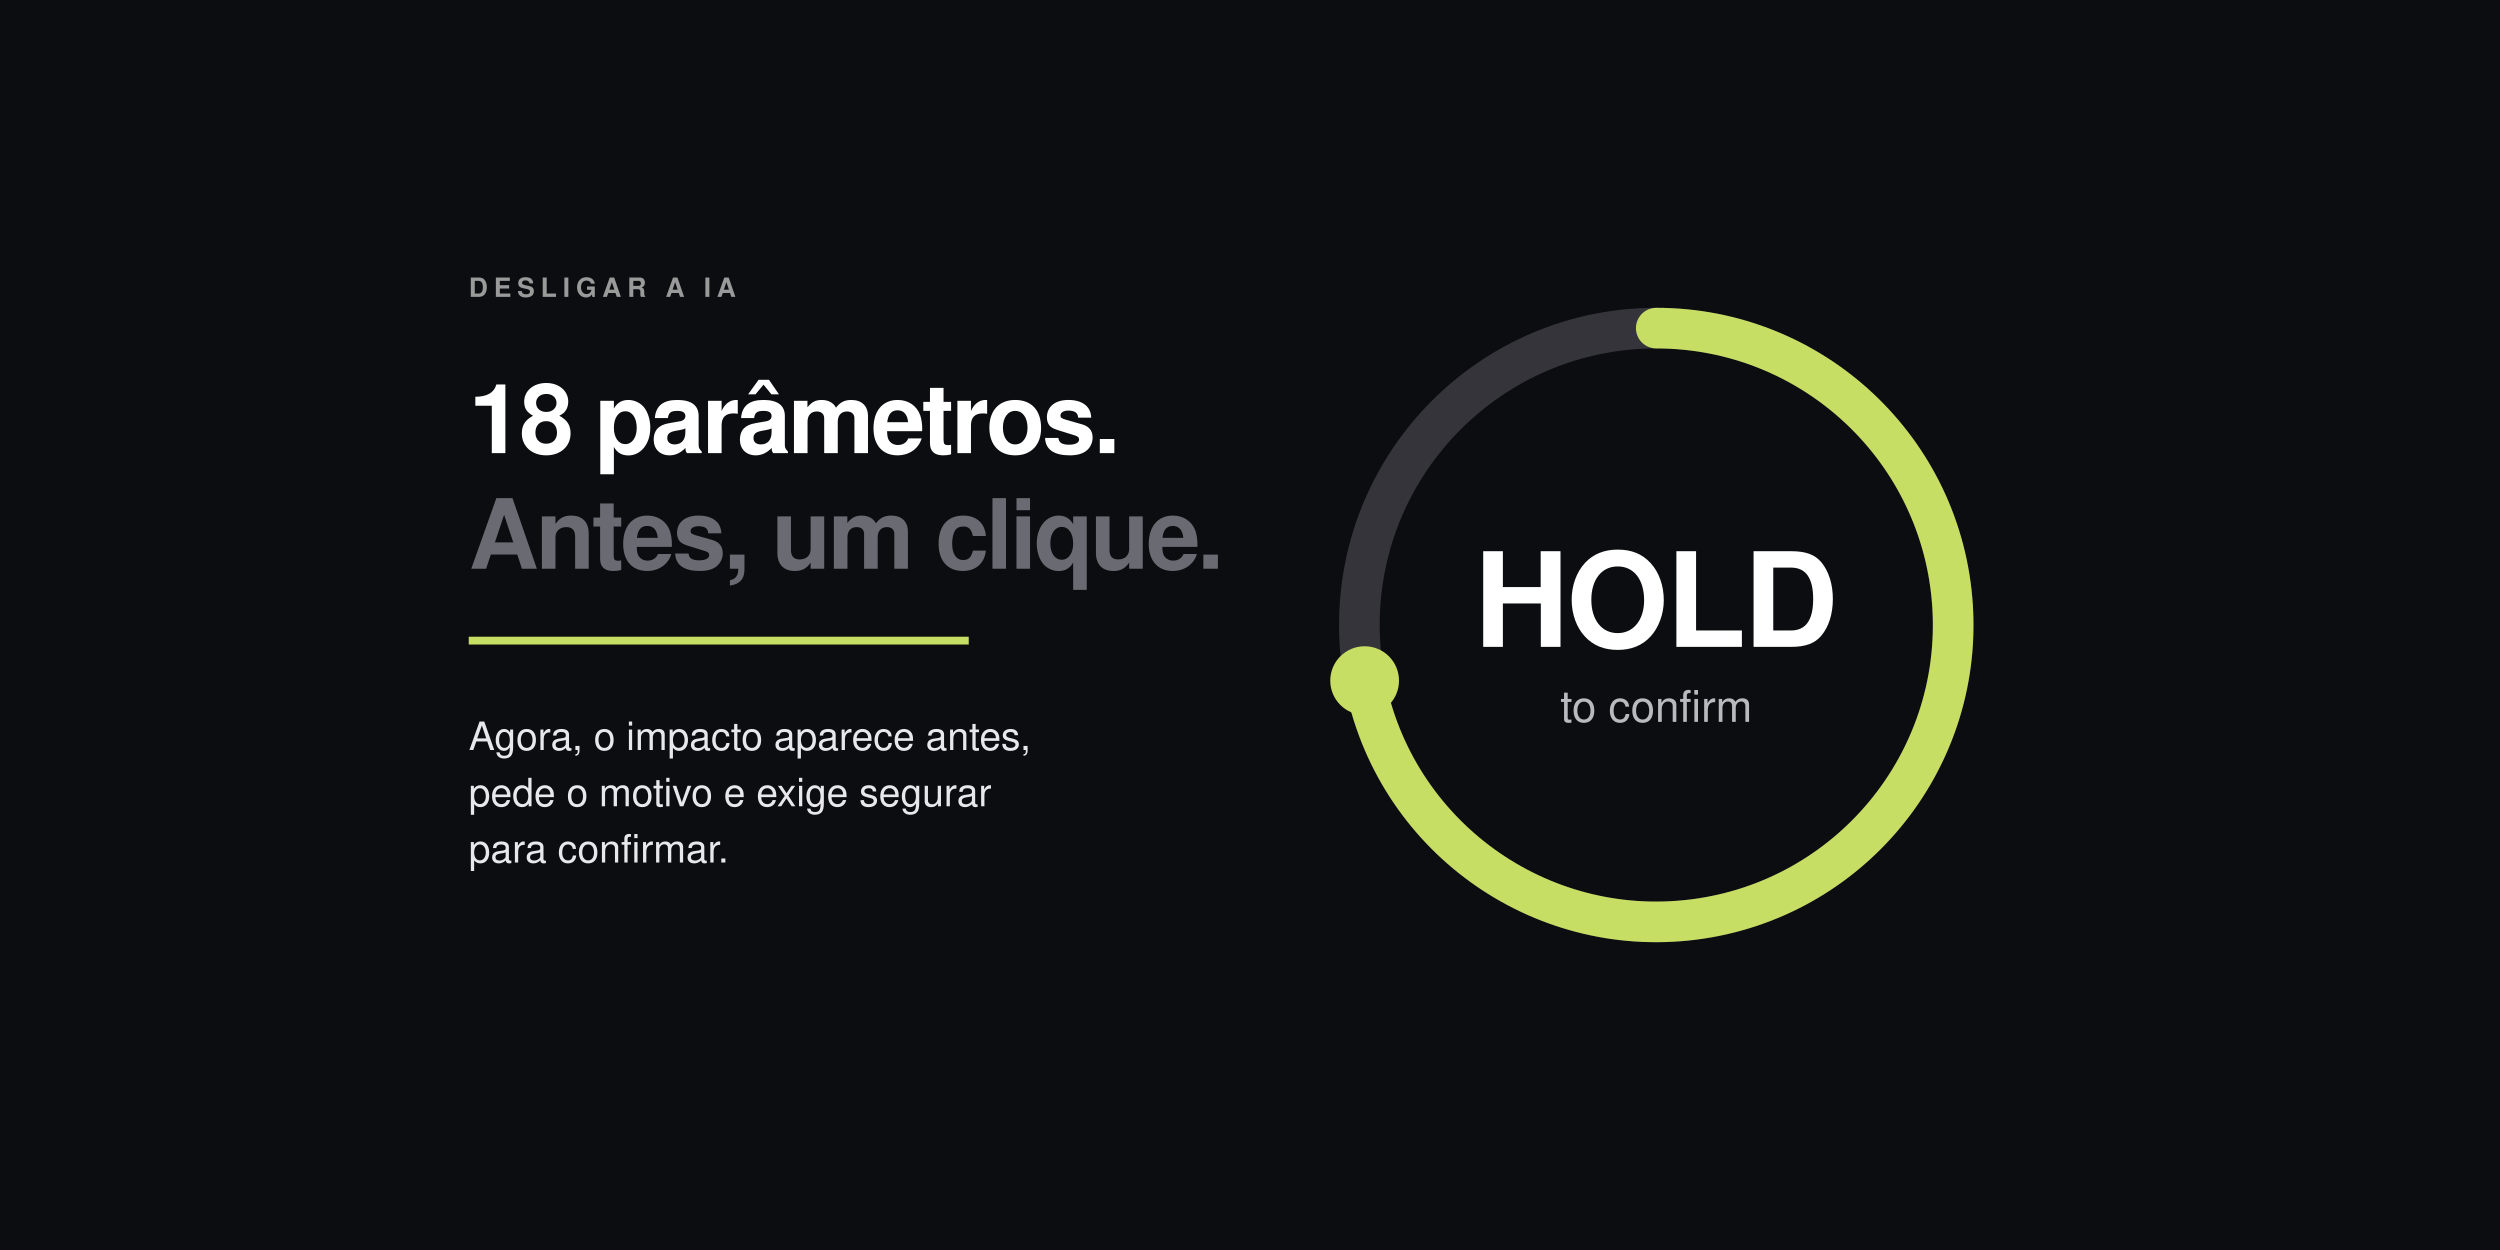
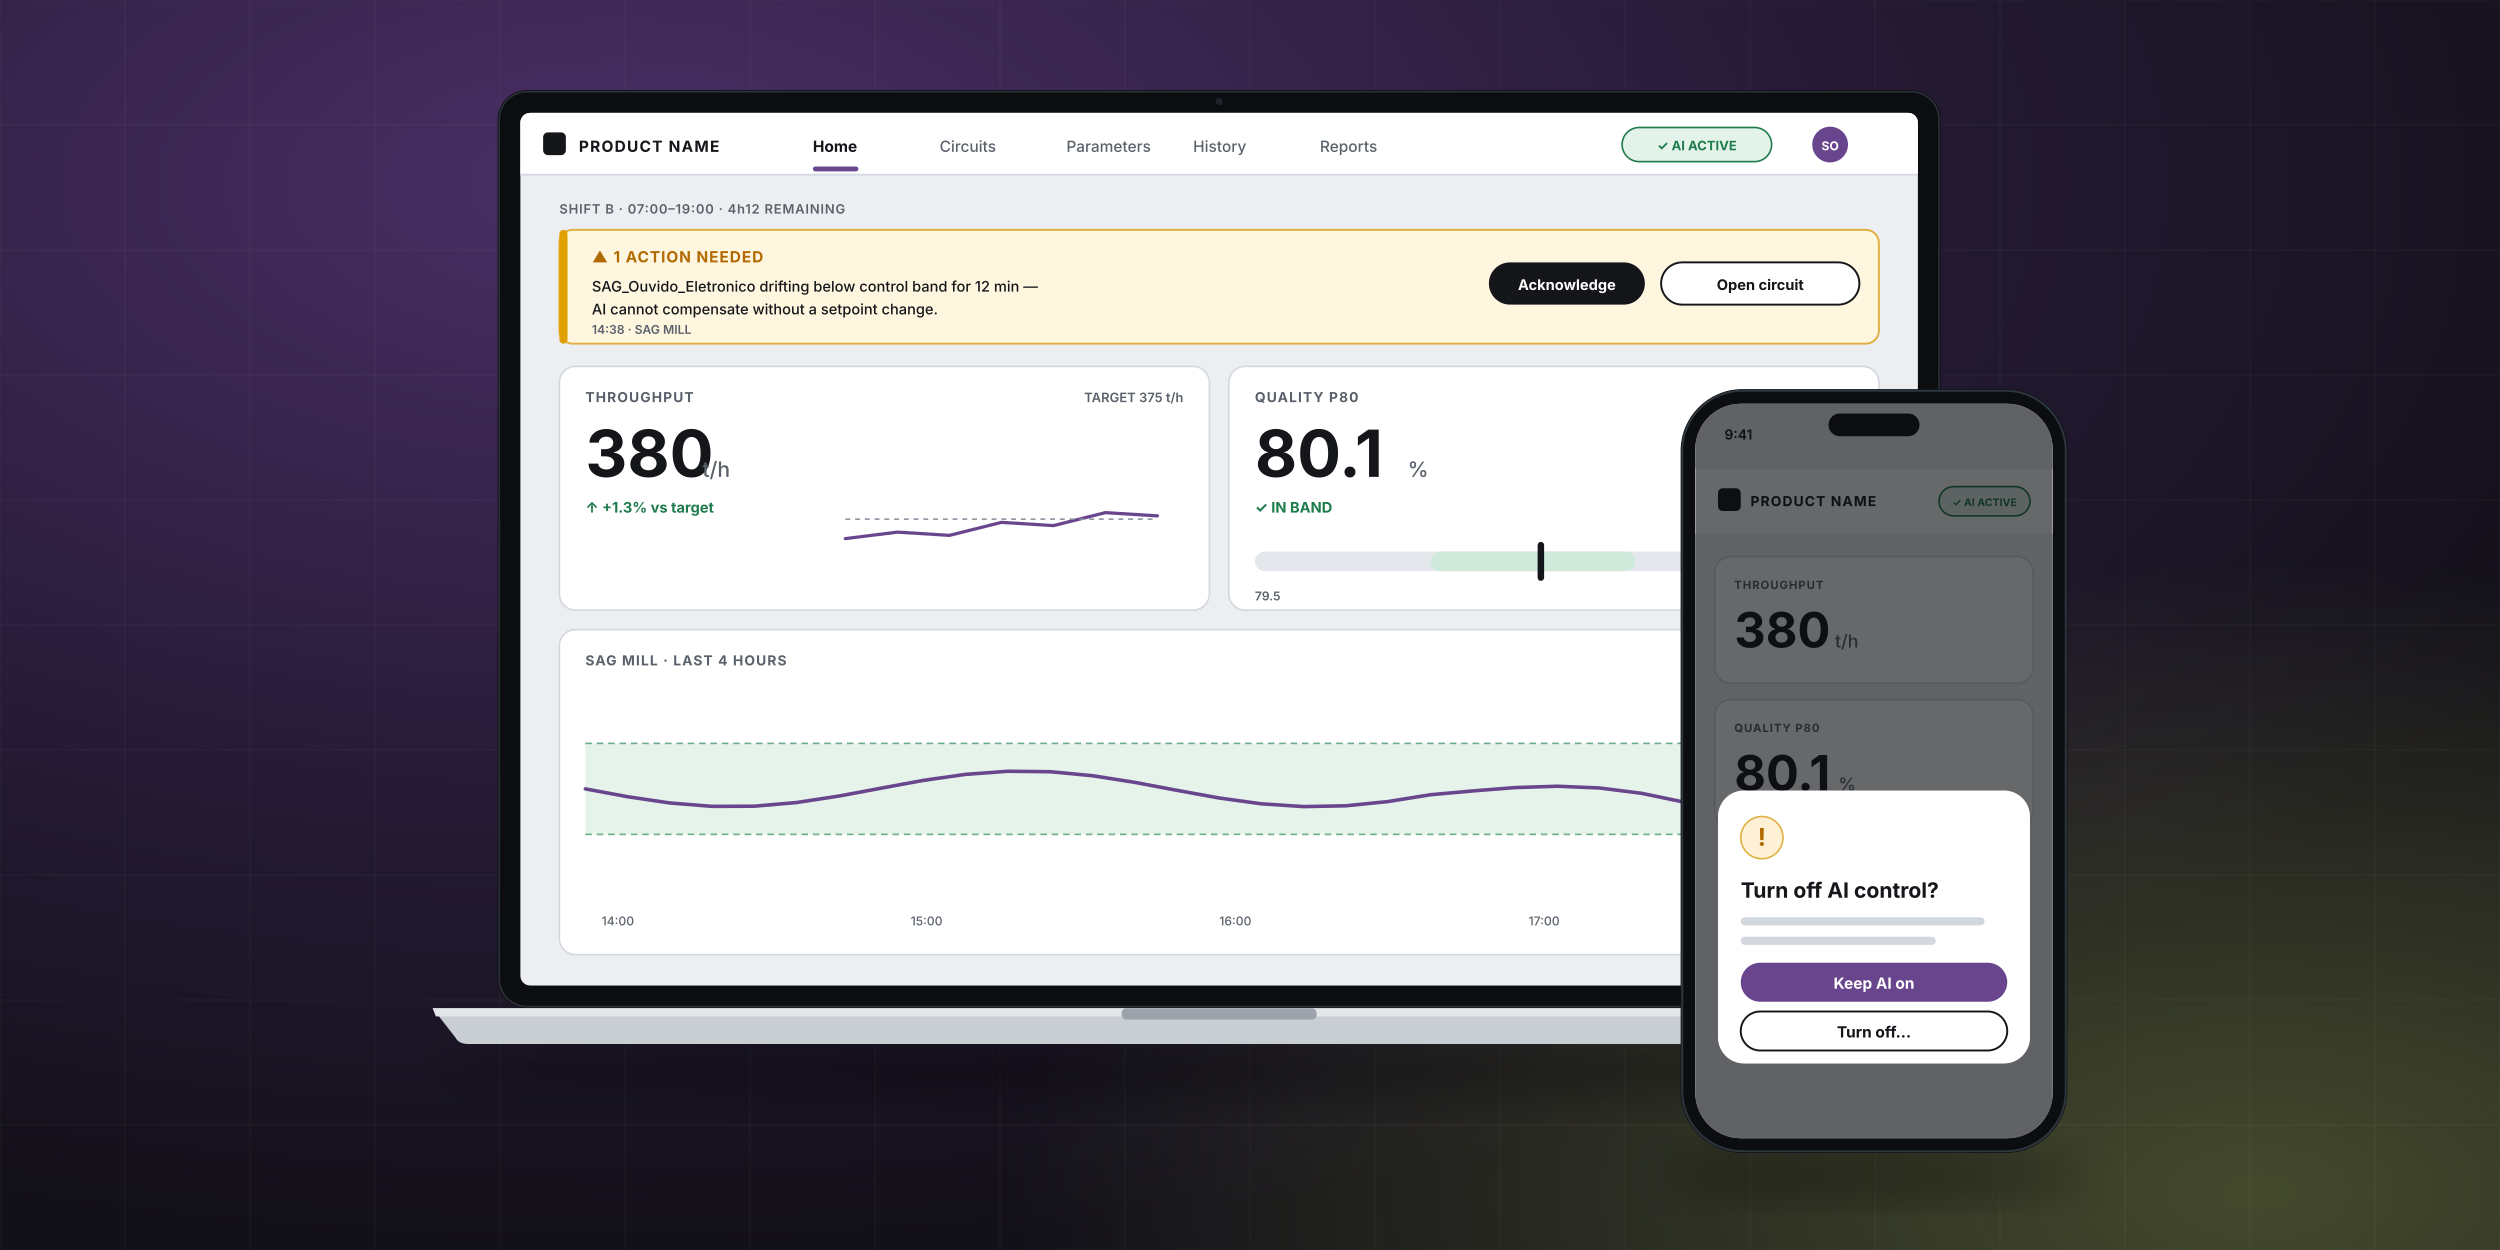
<svg xmlns="http://www.w3.org/2000/svg" viewBox="0 0 1600 800" width="1600" height="800" font-family="Inter Tight, Inter, Segoe UI, Helvetica Neue, Arial, sans-serif" role="img" aria-label="Capa do case">
  <defs>
-     <filter id="pc-bl" x="-20%" y="-50%" width="140%" height="200%">
+     <radialGradient id="p-g1" cx="25%" cy="15%" r="85%">
+       <stop offset="0" stop-color="#4A2F66" />
+       <stop offset=".6" stop-color="#241A33" />
+       <stop offset="1" stop-color="#121018" />
+     </radialGradient>
+     <radialGradient id="p-g2" cx="90%" cy="95%" r="50%">
+       <stop offset="0" stop-color="#C6DE64" stop-opacity=".28" />
+       <stop offset="1" stop-color="#C6DE64" stop-opacity="0" />
+     </radialGradient>
+     <filter id="p-bl" x="-20%" y="-50%" width="140%" height="200%">
      <feGaussianBlur stdDeviation="14" />
    </filter>
  </defs>
-   <rect x="0" y="0" width="1600" height="800" rx="0" fill="#0C0D11" />
-   <circle cx="1060" cy="400" r="190" fill="none" stroke="#34343A" stroke-width="26" />
-   <path d="M1060,210 A190,190 0 1 1 873.4,435.6" fill="none" stroke="#C6DE64" stroke-width="26" stroke-linecap="round" stroke-linejoin="round" />
-   <circle cx="873.365" cy="435.602" r="22" fill="#C6DE64" />
-   <text font-family="Helvetica Neue, Helvetica, Arial, sans-serif" x="1060" y="414" font-size="84" fill="#FFFFFF" font-weight="700" text-anchor="middle" letter-spacing="-.02em">HOLD</text>
-   <text font-family="Helvetica Neue, Helvetica, Arial, sans-serif" x="1060" y="462" font-size="28" fill="#B9B9C0" font-weight="500" text-anchor="middle">to confirm</text>
-   <text font-family="Helvetica Neue, Helvetica, Arial, sans-serif" x="300" y="190" font-size="17" fill="#9A9A9A" font-weight="700" letter-spacing=".22em">DESLIGAR A IA</text>
-   <text font-family="Helvetica Neue, Helvetica, Arial, sans-serif" x="300" y="290" font-size="62" fill="#FFFFFF" font-weight="700" letter-spacing="-.03em">18 parâmetros.</text>
-   <text font-family="Helvetica Neue, Helvetica, Arial, sans-serif" x="300" y="364" font-size="62" fill="#6A6A72" font-weight="700" letter-spacing="-.03em">Antes, um clique.</text>
-   <line x1="300" y1="410" x2="620" y2="410" stroke="#C6DE64" stroke-width="5" />
-   <text font-family="Helvetica Neue, Helvetica, Arial, sans-serif" x="300" y="480" font-size="25" fill="#E8E8EC" font-weight="500">Agora, o impacto aparece antes,</text>
-   <text font-family="Helvetica Neue, Helvetica, Arial, sans-serif" x="300" y="516" font-size="25" fill="#E8E8EC" font-weight="500">pede o motivo e exige segurar</text>
-   <text font-family="Helvetica Neue, Helvetica, Arial, sans-serif" x="300" y="552" font-size="25" fill="#E8E8EC" font-weight="500">para confirmar.</text>
+   <rect x="0" y="0" width="1600" height="800" rx="0" fill="url(#p-g1)" />
+   <rect x="0" y="0" width="1600" height="800" rx="0" fill="url(#p-g2)" />
+   <line x1="0" y1="0" x2="0" y2="800" stroke="#fff" stroke-width="1" opacity=".03" />
+   <line x1="80" y1="0" x2="80" y2="800" stroke="#fff" stroke-width="1" opacity=".03" />
+   <line x1="160" y1="0" x2="160" y2="800" stroke="#fff" stroke-width="1" opacity=".03" />
+   <line x1="240" y1="0" x2="240" y2="800" stroke="#fff" stroke-width="1" opacity=".03" />
+   <line x1="320" y1="0" x2="320" y2="800" stroke="#fff" stroke-width="1" opacity=".03" />
+   <line x1="400" y1="0" x2="400" y2="800" stroke="#fff" stroke-width="1" opacity=".03" />
+   <line x1="480" y1="0" x2="480" y2="800" stroke="#fff" stroke-width="1" opacity=".03" />
+   <line x1="560" y1="0" x2="560" y2="800" stroke="#fff" stroke-width="1" opacity=".03" />
+   <line x1="640" y1="0" x2="640" y2="800" stroke="#fff" stroke-width="1" opacity=".03" />
+   <line x1="720" y1="0" x2="720" y2="800" stroke="#fff" stroke-width="1" opacity=".03" />
+   <line x1="800" y1="0" x2="800" y2="800" stroke="#fff" stroke-width="1" opacity=".03" />
+   <line x1="880" y1="0" x2="880" y2="800" stroke="#fff" stroke-width="1" opacity=".03" />
+   <line x1="960" y1="0" x2="960" y2="800" stroke="#fff" stroke-width="1" opacity=".03" />
+   <line x1="1040" y1="0" x2="1040" y2="800" stroke="#fff" stroke-width="1" opacity=".03" />
+   <line x1="1120" y1="0" x2="1120" y2="800" stroke="#fff" stroke-width="1" opacity=".03" />
+   <line x1="1200" y1="0" x2="1200" y2="800" stroke="#fff" stroke-width="1" opacity=".03" />
+   <line x1="1280" y1="0" x2="1280" y2="800" stroke="#fff" stroke-width="1" opacity=".03" />
+   <line x1="1360" y1="0" x2="1360" y2="800" stroke="#fff" stroke-width="1" opacity=".03" />
+   <line x1="1440" y1="0" x2="1440" y2="800" stroke="#fff" stroke-width="1" opacity=".03" />
+   <line x1="1520" y1="0" x2="1520" y2="800" stroke="#fff" stroke-width="1" opacity=".03" />
+   <line x1="1600" y1="0" x2="1600" y2="800" stroke="#fff" stroke-width="1" opacity=".03" />
+   <line x1="0" y1="0" x2="1600" y2="0" stroke="#fff" stroke-width="1" opacity=".03" />
+   <line x1="0" y1="80" x2="1600" y2="80" stroke="#fff" stroke-width="1" opacity=".03" />
+   <line x1="0" y1="160" x2="1600" y2="160" stroke="#fff" stroke-width="1" opacity=".03" />
+   <line x1="0" y1="240" x2="1600" y2="240" stroke="#fff" stroke-width="1" opacity=".03" />
+   <line x1="0" y1="320" x2="1600" y2="320" stroke="#fff" stroke-width="1" opacity=".03" />
+   <line x1="0" y1="400" x2="1600" y2="400" stroke="#fff" stroke-width="1" opacity=".03" />
+   <line x1="0" y1="480" x2="1600" y2="480" stroke="#fff" stroke-width="1" opacity=".03" />
+   <line x1="0" y1="560" x2="1600" y2="560" stroke="#fff" stroke-width="1" opacity=".03" />
+   <line x1="0" y1="640" x2="1600" y2="640" stroke="#fff" stroke-width="1" opacity=".03" />
+   <line x1="0" y1="720" x2="1600" y2="720" stroke="#fff" stroke-width="1" opacity=".03" />
+   <line x1="0" y1="800" x2="1600" y2="800" stroke="#fff" stroke-width="1" opacity=".03" />
+   <g transform="translate(800 404) scale(1.04) translate(-821 -411)">
+     <clipPath id="p-s">
+       <rect x="0" y="0" width="860" height="537" rx="6" />
+     </clipPath>
+     <ellipse cx="802" cy="681" rx="481.6" ry="16" fill="#000" opacity=".32" filter="url(#p-bl)" />
+     <rect x="358" y="78" width="888" height="565" rx="18" fill="#0C0D11" />
+     <rect x="359" y="79" width="886" height="563" rx="17" fill="none" stroke="#2A3238" stroke-width="1" />
+     <circle cx="802" cy="85" r="2.2" fill="#1C242A" />
+     <g clip-path="url(#p-s)" transform="translate(372,92)">
+       <rect x="0" y="0" width="860" height="537" rx="0" fill="#ECEEF2" />
+       <rect x="0" y="0" width="860" height="38" rx="0" fill="#fff" />
+       <line x1="0" y1="38" x2="860" y2="38" stroke="#D3D7DE" stroke-width="1" />
+       <rect x="14" y="12" width="14" height="14" rx="3" fill="#14161A" />
+       <text x="36" y="24" font-size="9.5" fill="#14161A" font-weight="700" letter-spacing=".08em">PRODUCT NAME</text>
+       <text x="180" y="24" font-size="9.5" fill="#14161A" font-weight="700">Home</text>
+       <rect x="180" y="33" width="28" height="3" rx="1.5" fill="#69458D" />
+       <text x="258" y="24" font-size="9.5" fill="#5A616B" font-weight="500">Circuits</text>
+       <text x="336" y="24" font-size="9.5" fill="#5A616B" font-weight="500">Parameters</text>
+       <text x="414" y="24" font-size="9.5" fill="#5A616B" font-weight="500">History</text>
+       <text x="492" y="24" font-size="9.5" fill="#5A616B" font-weight="500">Reports</text>
+       <rect x="678" y="9" width="92" height="21" rx="10.5" fill="#E3F3EA" stroke="#1E7B4B" stroke-width="1" />
+       <text x="724" y="23" font-size="8" fill="#1E7B4B" font-weight="700" text-anchor="middle">✓ AI ACTIVE</text>
+       <circle cx="806" cy="19.5" r="11" fill="#69458D" />
+       <text x="806" y="23" font-size="7.5" fill="#fff" font-weight="700" text-anchor="middle">SO</text>
+       <text x="24" y="62" font-size="8" fill="#5A616B" font-weight="600" letter-spacing=".06em">SHIFT B · 07:00–19:00 · 4h12 REMAINING</text>
+       <rect x="24" y="72" width="812" height="70" rx="8" fill="#FFF6E0" stroke="#E0B040" stroke-width="1.2" />
+       <rect x="24" y="72" width="5" height="70" rx="2.5" fill="#E0A000" />
+       <text x="44" y="92" font-size="9.5" fill="#B26A00" font-weight="700" letter-spacing=".06em">▲ 1   ACTION NEEDED</text>
+       <text x="44" y="110" font-size="9" fill="#14161A" font-weight="500">SAG_Ouvido_Eletronico drifting below control band for 12 min —</text>
+       <text x="44" y="124" font-size="9" fill="#14161A" font-weight="500">AI cannot compensate without a setpoint change.</text>
+       <text x="44" y="136" font-size="7.5" fill="#5A616B" font-weight="600">14:38 · SAG MILL</text>
+       <rect x="596" y="92" width="96" height="26" rx="13" fill="#14161A" />
+       <text x="644" y="109" font-size="9" fill="#fff" font-weight="700" text-anchor="middle">Acknowledge</text>
+       <rect x="702" y="92" width="122" height="26" rx="13" fill="#fff" stroke="#14161A" stroke-width="1.2" />
+       <text x="763" y="109" font-size="9" fill="#14161A" font-weight="700" text-anchor="middle">Open circuit</text>
+       <rect x="24" y="156" width="400" height="150" rx="10" fill="#fff" stroke="#D3D7DE" stroke-width="1" />
+       <text x="40" y="178" font-size="8.5" fill="#5A616B" font-weight="700" letter-spacing=".08em">THROUGHPUT</text>
+       <text x="408" y="178" font-size="8" fill="#5A616B" font-weight="600" text-anchor="end">TARGET 375 t/h</text>
+       <text x="40" y="224" font-size="40" fill="#14161A" font-weight="700">380</text>
+       <text x="112" y="224" font-size="13" fill="#5A616B" font-weight="500">t/h</text>
+       <text x="40" y="246" font-size="9" fill="#1E7B4B" font-weight="700">↑ +1.3% vs target</text>
+       <polyline points="200,262 232,258 264,260 296,252 328,254 360,246 392,248" fill="none" stroke="#69458D" stroke-width="2" stroke-linejoin="round" stroke-linecap="round" />
+       <line x1="200" y1="250" x2="392" y2="250" stroke="#8A93A0" stroke-width="1" stroke-dasharray="3 3" />
+       <rect x="436" y="156" width="400" height="150" rx="10" fill="#fff" stroke="#D3D7DE" stroke-width="1" />
+       <text x="452" y="178" font-size="8.5" fill="#5A616B" font-weight="700" letter-spacing=".08em">QUALITY P80</text>
+       <text x="820" y="178" font-size="8" fill="#5A616B" font-weight="600" text-anchor="end">BAND 79.5–80.5</text>
+       <text x="452" y="224" font-size="40" fill="#14161A" font-weight="700">80.1</text>
+       <text x="546" y="224" font-size="13" fill="#5A616B" font-weight="500">%</text>
+       <text x="452" y="246" font-size="9" fill="#1E7B4B" font-weight="700">✓ IN BAND</text>
+       <rect x="452" y="270" width="368" height="12" rx="6" fill="#E4E7EC" />
+       <rect x="560" y="270" width="126" height="12" rx="6" fill="#CFE9DB" />
+       <rect x="626" y="264" width="4" height="24" rx="2" fill="#14161A" />
+       <text x="452" y="300" font-size="7.5" fill="#5A616B" font-weight="600">79.5</text>
+       <text x="820" y="300" font-size="7.5" fill="#5A616B" font-weight="600" text-anchor="end">80.5</text>
+       <rect x="24" y="318" width="812" height="200" rx="10" fill="#fff" stroke="#D3D7DE" stroke-width="1" />
+       <text x="40" y="340" font-size="8.5" fill="#5A616B" font-weight="700" letter-spacing=".08em">SAG MILL · LAST 4 HOURS</text>
+       <rect x="40" y="388" width="780" height="56" rx="0" fill="#CFE9DB" opacity=".55" />
+       <line x1="40" y1="388" x2="820" y2="388" stroke="#6FAE8C" stroke-width="1" stroke-dasharray="4 3" />
+       <line x1="40" y1="444" x2="820" y2="444" stroke="#6FAE8C" stroke-width="1" stroke-dasharray="4 3" />
+       <polyline points="40,416 66,420.83 92,424.678 118,426.765 144,426.665 170,424.4 196,420.428 222,415.558 248,410.777 274,407.057 300,405.153 326,405.452 352,407.893 378,411.98 404,416.884 430,421.608 456,425.194 482,426.912 508,426.414 534,423.802 560,419.605 586,417.276 612,415.216 638,414.371 664,415.441 690,418.737 716,424.117 742,431.016 768,438.562 794,445.751 820,451.649" fill="none" stroke="#69458D" stroke-width="2.2" stroke-linejoin="round" stroke-linecap="round" />
+       <circle cx="820" cy="451.649" r="4" fill="#69458D" />
+       <text x="820" y="380" font-size="7.5" fill="#3F7F5E" font-weight="700" text-anchor="end" letter-spacing=".08em">BAND</text>
+       <text x="60" y="500" font-size="7.5" fill="#5A616B" font-weight="500" text-anchor="middle">14:00</text>
+       <text x="250" y="500" font-size="7.5" fill="#5A616B" font-weight="500" text-anchor="middle">15:00</text>
+       <text x="440" y="500" font-size="7.5" fill="#5A616B" font-weight="500" text-anchor="middle">16:00</text>
+       <text x="630" y="500" font-size="7.5" fill="#5A616B" font-weight="500" text-anchor="middle">17:00</text>
+       <text x="820" y="500" font-size="7.5" fill="#5A616B" font-weight="500" text-anchor="middle">18:00</text>
+     </g>
+     <path d="M318,643 H1286 L1272,661 Q1270,665 1264,665 H340 Q334,665 332,661 Z" fill="#C9CED3" />
+     <path d="M318,643 H1286 L1284,648 H320 Z" fill="#E3E7EA" />
+     <rect x="742" y="643" width="120" height="7" rx="3" fill="#9CA3AA" />
+     <clipPath id="p-p">
+       <rect x="0" y="0" width="220" height="452" rx="28" />
+     </clipPath>
+     <ellipse cx="1205" cy="746" rx="130.9" ry="12" fill="#000" opacity=".35" filter="url(#p-bl)" />
+     <rect x="1086" y="262" width="238" height="470" rx="38" fill="#0C0D11" />
+     <rect x="1087" y="263" width="236" height="468" rx="37" fill="none" stroke="#2E373E" stroke-width="1.2" />
+     <g clip-path="url(#p-p)" transform="translate(1095,271)">
+       <rect x="0" y="0" width="220" height="452" rx="0" fill="#ECEEF2" />
+       <text x="18" y="22" font-size="8.5" fill="#14161A" font-weight="600">9:41</text>
+       <rect x="0" y="40" width="220" height="40" rx="0" fill="#fff" />
+       <rect x="14" y="52" width="14" height="14" rx="3" fill="#14161A" />
+       <text x="34" y="63" font-size="8.5" fill="#14161A" font-weight="700" letter-spacing=".08em">PRODUCT NAME</text>
+       <rect x="150" y="51" width="56" height="18" rx="9" fill="#E3F3EA" stroke="#1E7B4B" stroke-width="1" />
+       <text x="178" y="63" font-size="6.5" fill="#1E7B4B" font-weight="700" text-anchor="middle">✓ AI ACTIVE</text>
+       <rect x="12" y="94" width="196" height="78" rx="10" fill="#fff" stroke="#D3D7DE" stroke-width="1" />
+       <text x="24" y="114" font-size="7" fill="#5A616B" font-weight="700" letter-spacing=".08em">THROUGHPUT</text>
+       <text x="24" y="150" font-size="30" fill="#14161A" font-weight="700">380</text>
+       <text x="86" y="150" font-size="11" fill="#5A616B" font-weight="500">t/h</text>
+       <rect x="12" y="182" width="196" height="78" rx="10" fill="#fff" stroke="#D3D7DE" stroke-width="1" />
+       <text x="24" y="202" font-size="7" fill="#5A616B" font-weight="700" letter-spacing=".08em">QUALITY P80</text>
+       <text x="24" y="238" font-size="30" fill="#14161A" font-weight="700">80.1</text>
+       <text x="88" y="238" font-size="11" fill="#5A616B" font-weight="500">%</text>
+       <rect x="0" y="0" width="220" height="452" rx="0" fill="#0A0B0E" opacity=".62" />
+       <rect x="14" y="238" width="192" height="168" rx="16" fill="#fff" />
+       <rect x="28" y="254" width="26" height="26" rx="13" fill="#FFF1D6" stroke="#E0B040" stroke-width="1" />
+       <text x="41" y="272" font-size="15" fill="#B26A00" font-weight="700" text-anchor="middle">!</text>
+       <text x="28" y="304" font-size="13" fill="#14161A" font-weight="700">Turn off AI control?</text>
+       <rect x="28" y="316" width="150" height="5" rx="2.5" fill="#D3D7DE" />
+       <rect x="28" y="328" width="120" height="5" rx="2.5" fill="#D3D7DE" />
+       <rect x="28" y="344" width="164" height="24" rx="12" fill="#69458D" />
+       <text x="110" y="360" font-size="9.5" fill="#fff" font-weight="700" text-anchor="middle">Keep AI on</text>
+       <rect x="28" y="374" width="164" height="24" rx="12" fill="#fff" stroke="#14161A" stroke-width="1.2" />
+       <text x="110" y="390" font-size="9.5" fill="#14161A" font-weight="700" text-anchor="middle">Turn off…</text>
+     </g>
+     <rect x="1177" y="277" width="56" height="14" rx="7" fill="#0C0D11" />
+   </g>
</svg>
